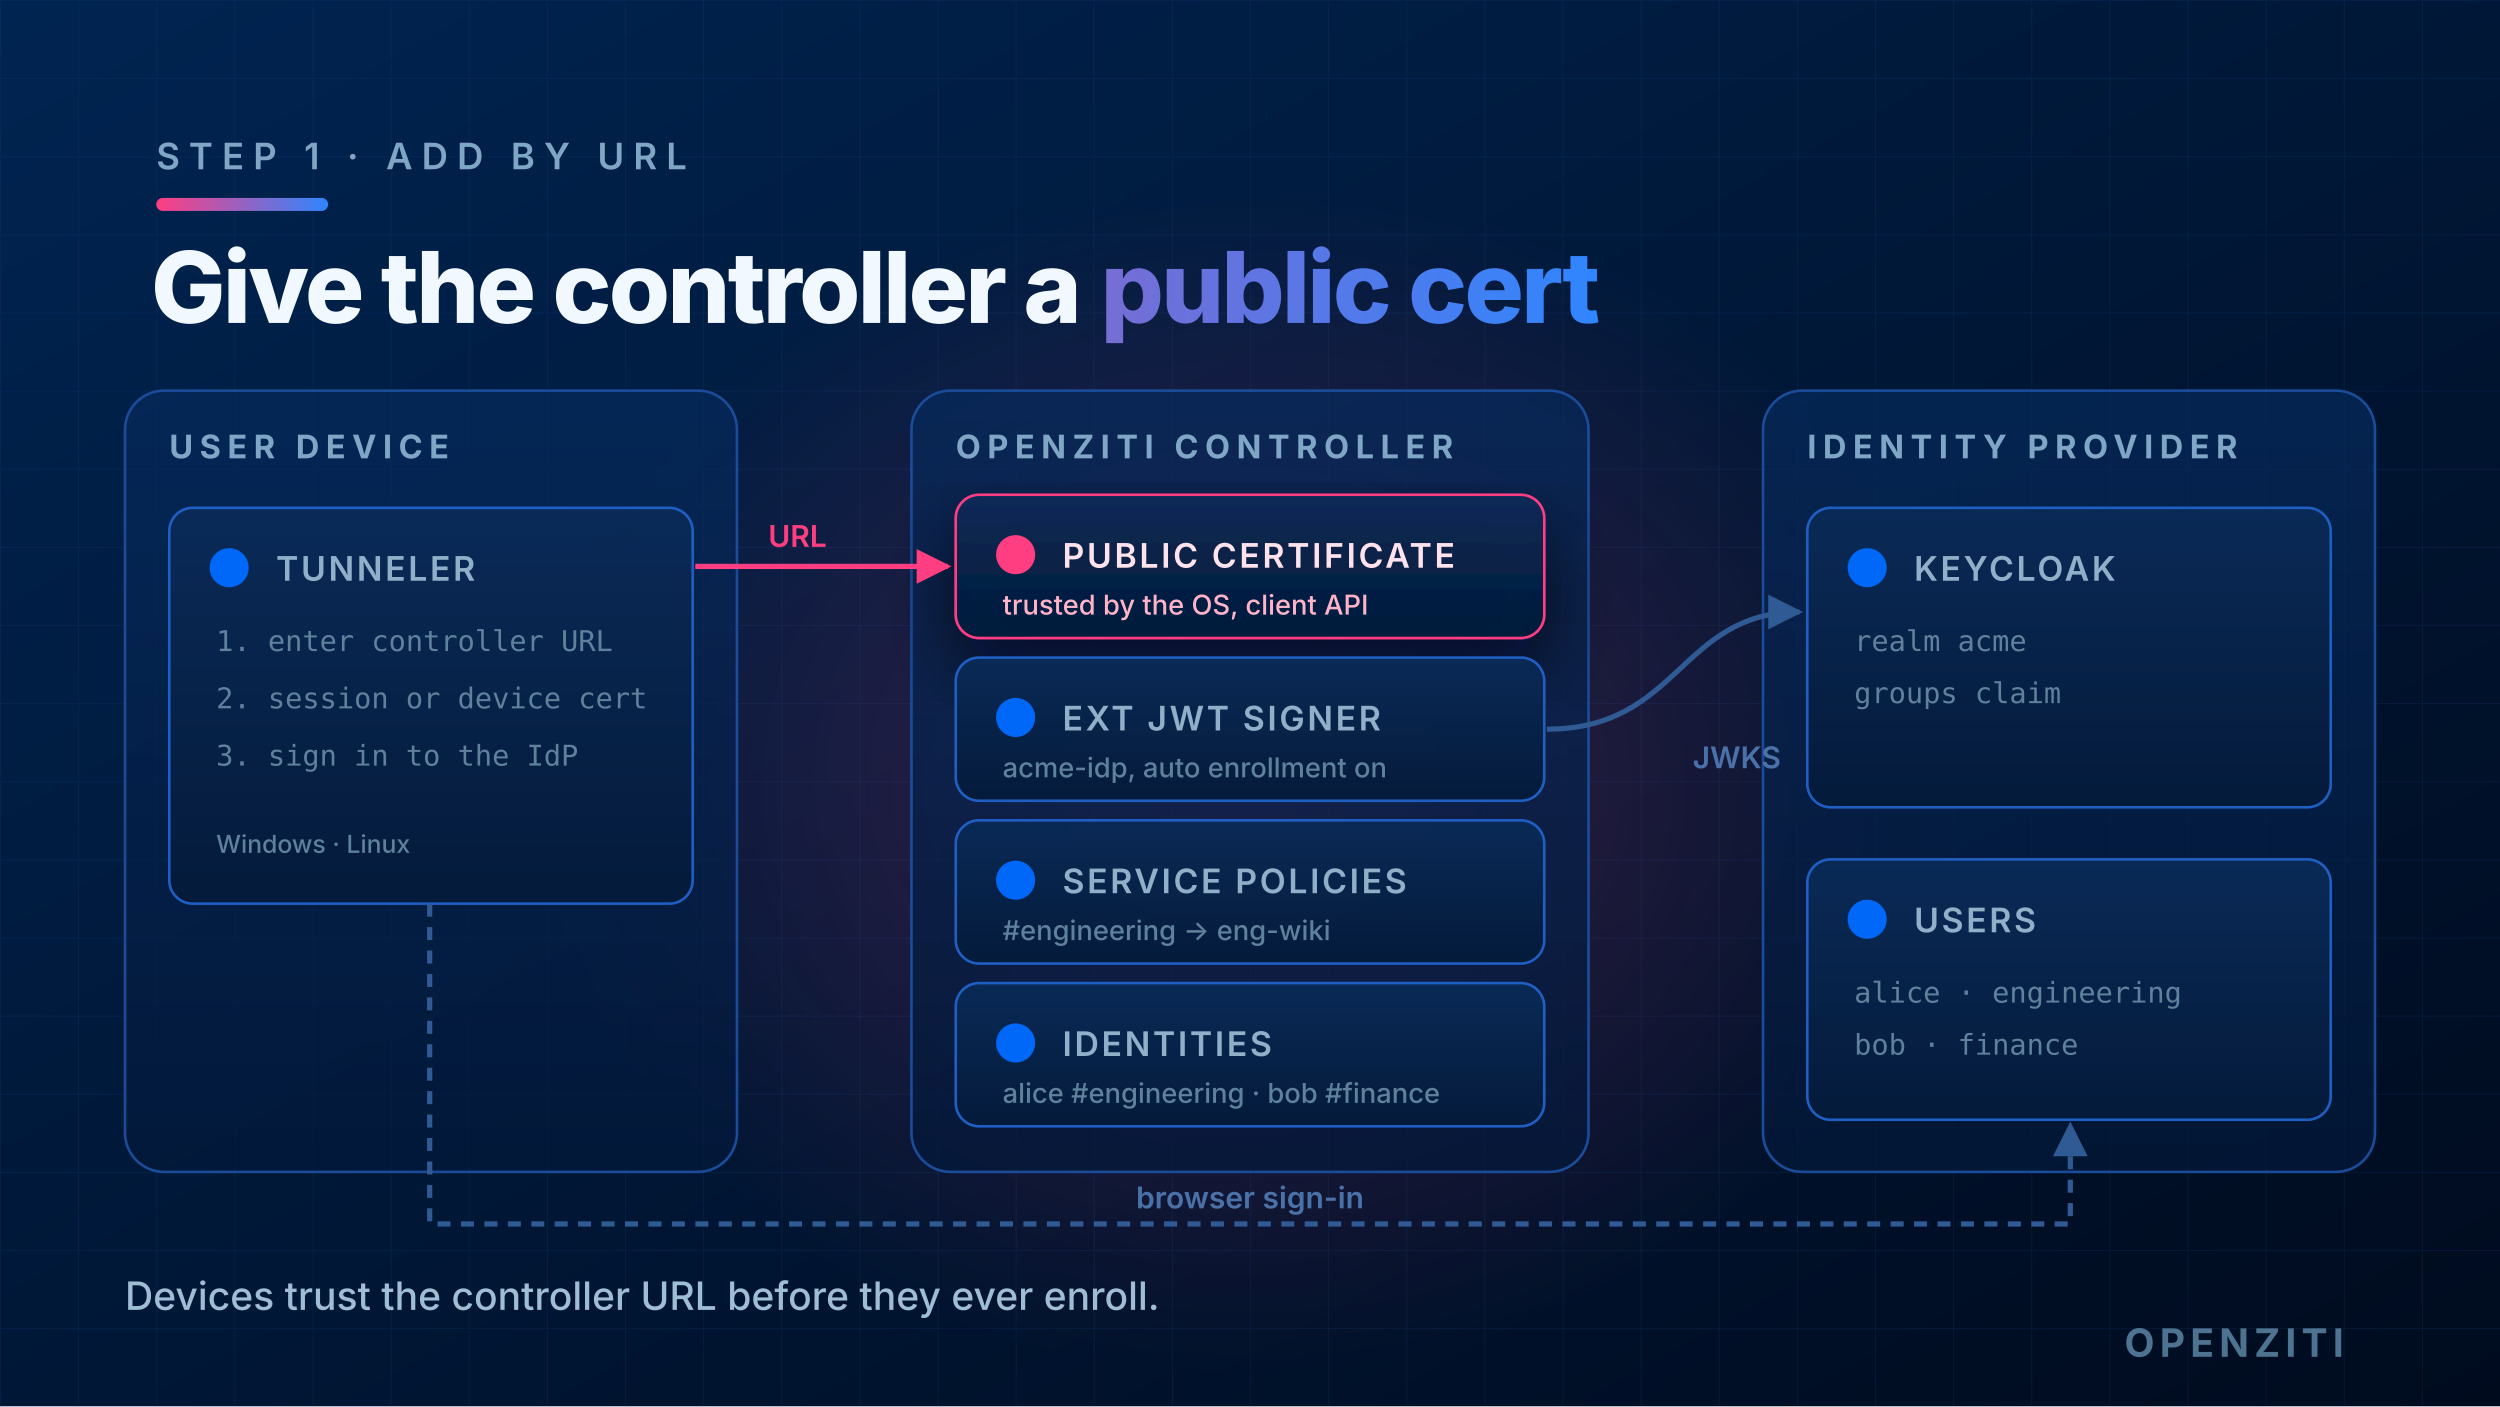
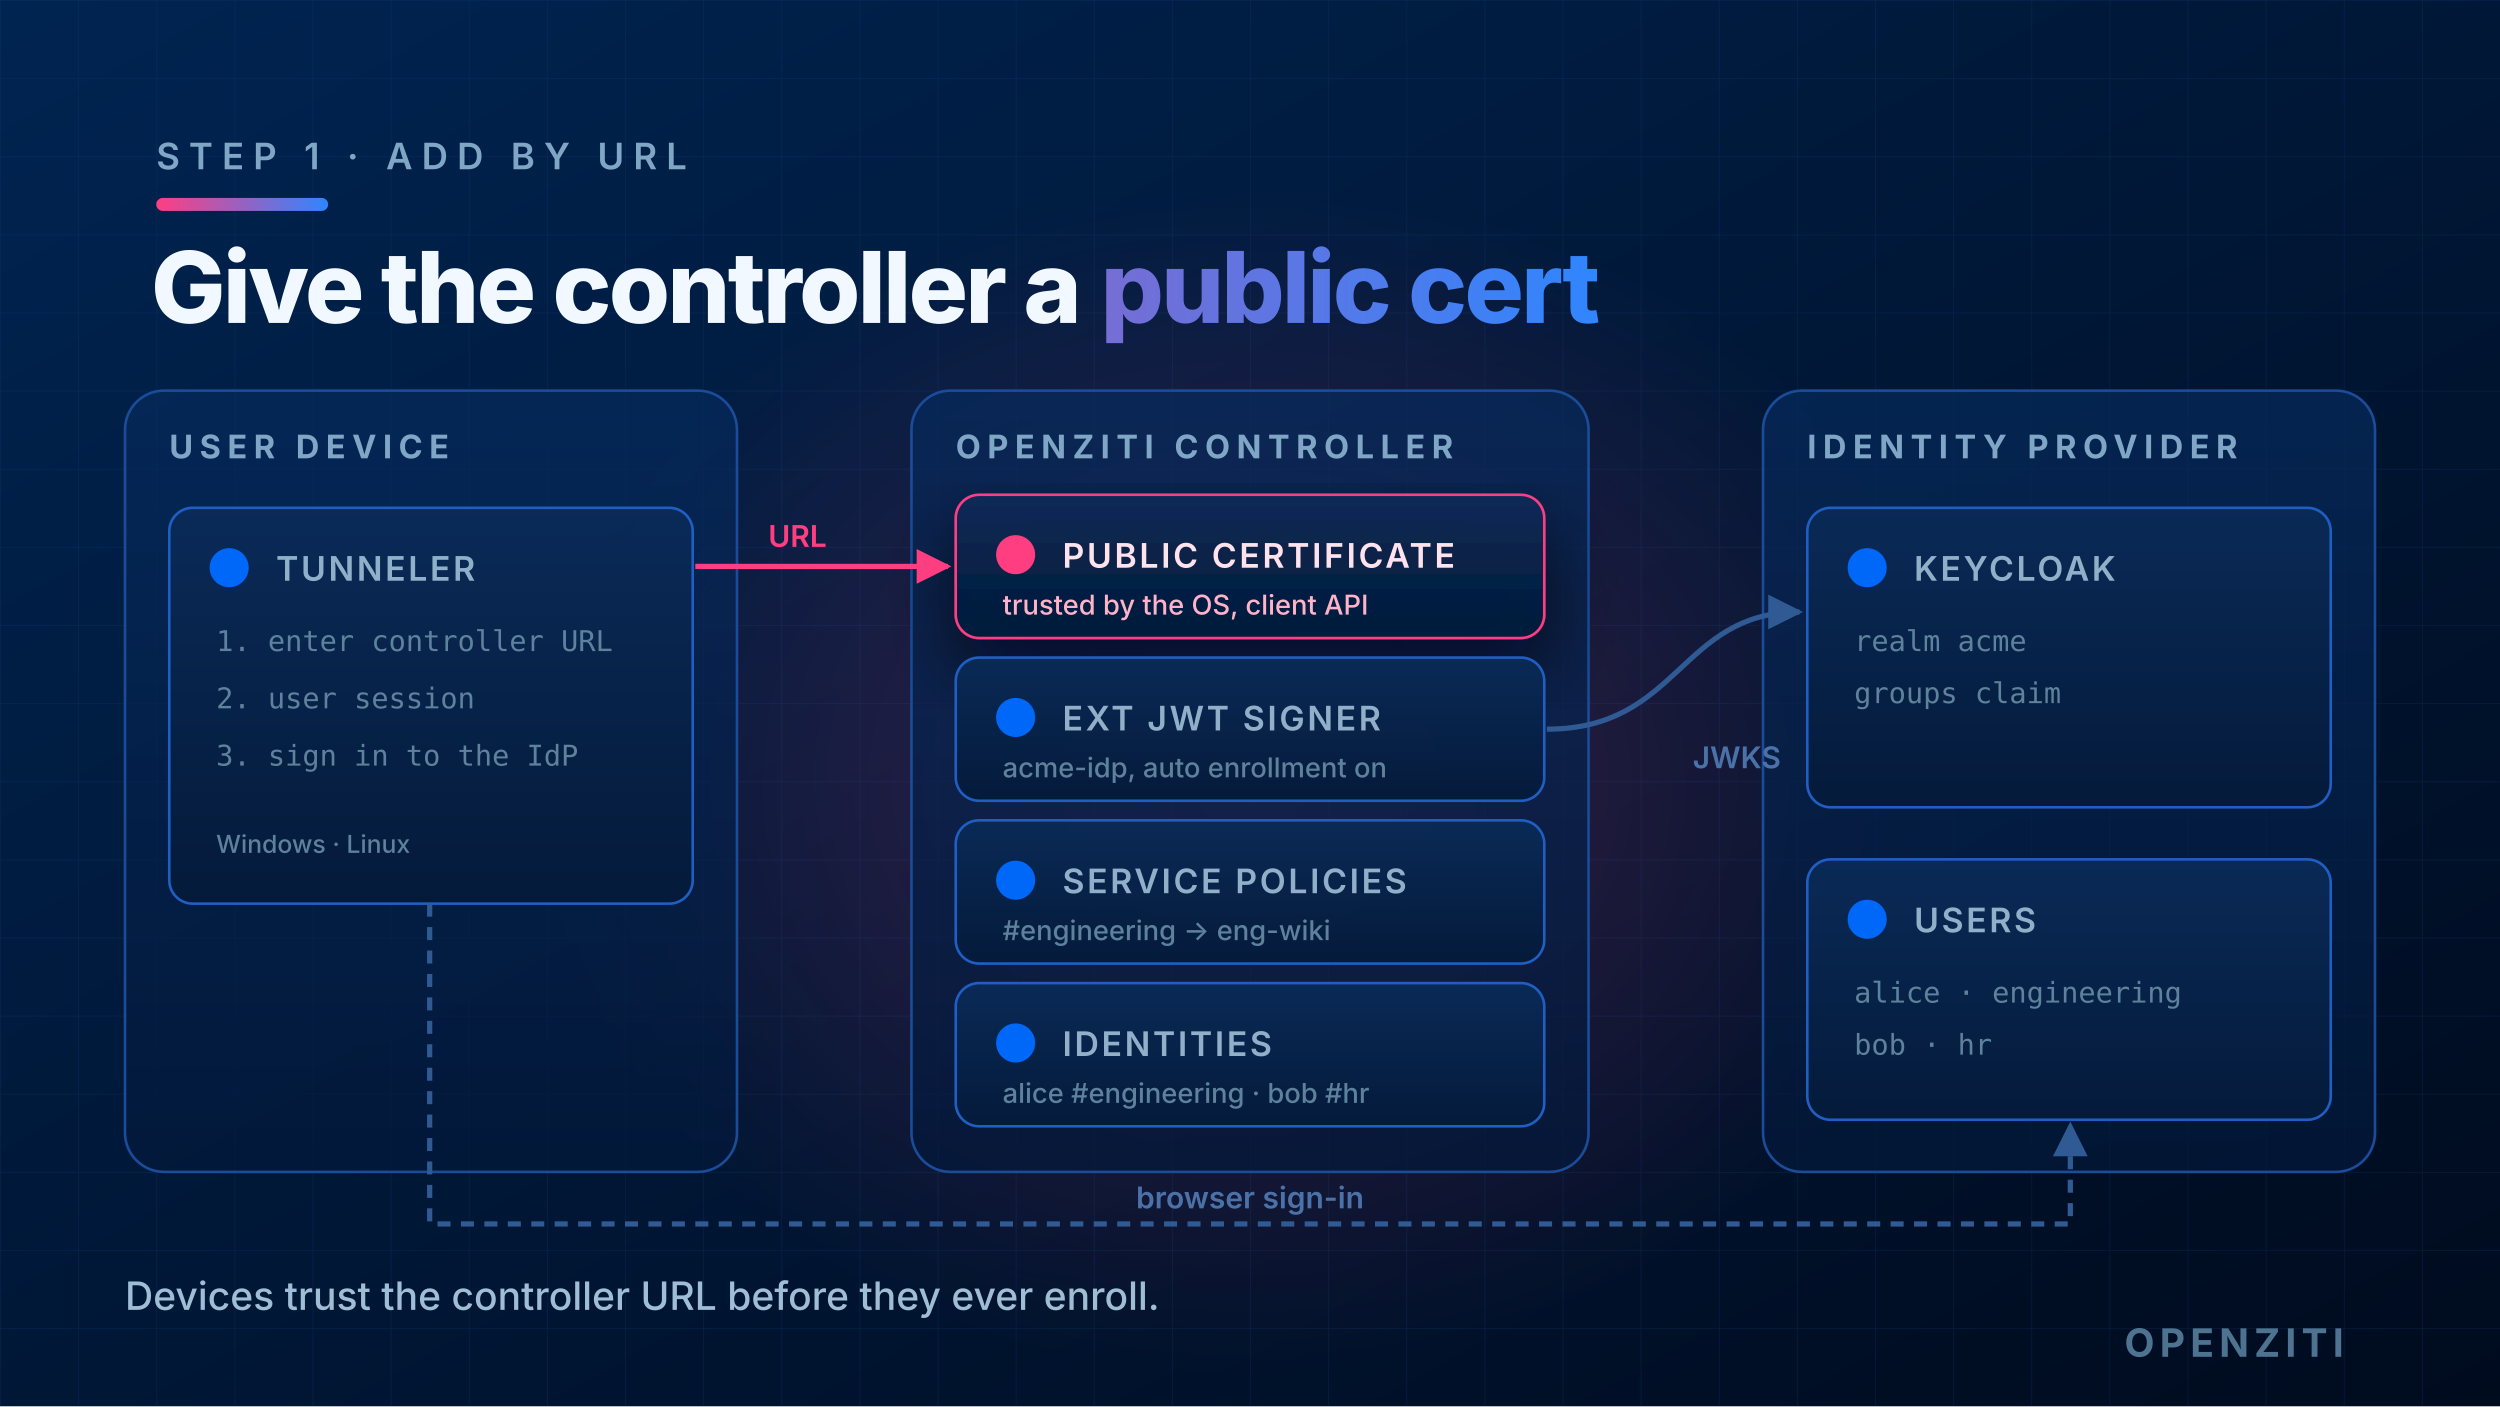
<svg xmlns="http://www.w3.org/2000/svg" width="1920" height="1080" viewBox="0 0 1920 1080" font-family="Inter, 'Segoe UI', Roboto, Helvetica, Arial, sans-serif">
  <defs>
    <linearGradient id="bg" x1="0" y1="0" x2="1" y2="1">
      <stop offset="0%" stop-color="#002451" />
      <stop offset="55%" stop-color="#001634" />
      <stop offset="100%" stop-color="#000B1E" />
    </linearGradient>
    <linearGradient id="accent" x1="0" y1="0" x2="1" y2="0">
      <stop offset="0%" stop-color="#FF3E82" />
      <stop offset="100%" stop-color="#2F86FF" />
    </linearGradient>
    <linearGradient id="cardFill" x1="0" y1="0" x2="0" y2="1">
      <stop offset="0%" stop-color="#0A2A57" stop-opacity="0.97" />
      <stop offset="100%" stop-color="#041A3A" stop-opacity="0.97" />
    </linearGradient>
    <linearGradient id="shellFill" x1="0" y1="0" x2="0" y2="1">
      <stop offset="0%" stop-color="#062A5C" stop-opacity="0.7" />
      <stop offset="100%" stop-color="#03183A" stop-opacity="0.7" />
    </linearGradient>
    <radialGradient id="glow" cx="50%" cy="50%" r="50%">
      <stop offset="0%" stop-color="#FF3E82" stop-opacity="0.22" />
      <stop offset="100%" stop-color="#FF3E82" stop-opacity="0" />
    </radialGradient>
    <pattern id="grid" width="60" height="60" patternUnits="userSpaceOnUse">
      <path d="M60 0H0V60" fill="none" stroke="#13407F" stroke-width="1" stroke-opacity="0.32" />
    </pattern>
    <filter id="lift" x="-30%" y="-30%" width="180%" height="180%">
      <feDropShadow dx="0" dy="24" stdDeviation="28" flood-color="#020609" flood-opacity="0.7" />
    </filter>
    <marker id="arrowDim" viewBox="0 0 12 12" refX="10" refY="6" markerWidth="8" markerHeight="8" orient="auto-start-reverse">
      <path d="M1 1 L11 6 L1 11 z" fill="#2F5A94" />
    </marker>
    <marker id="arrowPink" viewBox="0 0 12 12" refX="10" refY="6" markerWidth="8" markerHeight="8" orient="auto-start-reverse">
      <path d="M1 1 L11 6 L1 11 z" fill="#FF3E82" />
    </marker>
  </defs>
  <rect width="1920" height="1080" fill="url(#bg)" />
  <rect width="1920" height="1080" fill="url(#grid)" />
  <ellipse cx="960" cy="600" rx="560" ry="460" fill="url(#glow)" />
  <text x="120" y="130" fill="#7FA6C4" font-size="28" font-weight="600" letter-spacing="7">STEP 1 · ADD BY URL</text>
  <rect x="120" y="152" width="132" height="10" rx="5" fill="url(#accent)" />
  <text x="116" y="248" fill="#F2F8FF" font-size="76" font-weight="800" letter-spacing="-2">Give the controller a <tspan fill="url(#accent)">public cert</tspan>
  </text>
  <rect x="96" y="300" width="470" height="600" rx="30" fill="url(#shellFill)" stroke="#1A4C9A" stroke-width="2" />
  <text x="130" y="352" fill="#7FA6C4" font-size="25" font-weight="700" letter-spacing="5">USER DEVICE</text>
  <rect x="700" y="300" width="520" height="600" rx="30" fill="url(#shellFill)" stroke="#1A4C9A" stroke-width="2" />
  <text x="734" y="352" fill="#7FA6C4" font-size="25" font-weight="700" letter-spacing="5">OPENZITI CONTROLLER</text>
  <rect x="1354" y="300" width="470" height="600" rx="30" fill="url(#shellFill)" stroke="#1A4C9A" stroke-width="2" />
  <text x="1388" y="352" fill="#7FA6C4" font-size="25" font-weight="700" letter-spacing="5">IDENTITY PROVIDER</text>
  <g>
    <rect x="130" y="390" width="402" height="304" rx="18" fill="url(#cardFill)" stroke="#1F5FC4" stroke-width="2" />
  </g>
  <circle cx="176" cy="436" r="15" fill="#0068F9" />
  <text x="212" y="446" fill="#8FB0C8" font-size="26" font-weight="600" letter-spacing="2">TUNNELER</text>
  <text x="166" y="500" fill="#5E819C" font-size="22" font-weight="500" font-family="ui-monospace, 'JetBrains Mono', Consolas, monospace">1. enter controller URL</text>
-   <text x="166" y="544" fill="#5E819C" font-size="22" font-weight="500" font-family="ui-monospace, 'JetBrains Mono', Consolas, monospace">2. session or device cert</text>
+   <text x="166" y="544" fill="#5E819C" font-size="22" font-weight="500" font-family="ui-monospace, 'JetBrains Mono', Consolas, monospace">2. user session</text>
  <text x="166" y="588" fill="#5E819C" font-size="22" font-weight="500" font-family="ui-monospace, 'JetBrains Mono', Consolas, monospace">3. sign in to the IdP</text>
  <text x="166" y="655" fill="#5E819C" font-size="19" font-weight="500">Windows · Linux</text>
  <g filter="url(#lift)">
    <rect x="734" y="380" width="452" height="110" rx="18" fill="url(#cardFill)" stroke="#FF3E82" stroke-width="2" />
  </g>
  <circle cx="780" cy="426" r="15" fill="#FF3E82" />
  <text x="816" y="436" fill="#FFE3EC" font-size="26" font-weight="600" letter-spacing="2">PUBLIC CERTIFICATE</text>
  <text x="770" y="472" fill="#FFB3C8" font-size="21" font-weight="500">trusted by the OS, client API</text>
  <g>
    <rect x="734" y="505" width="452" height="110" rx="18" fill="url(#cardFill)" stroke="#1F5FC4" stroke-width="2" />
  </g>
  <circle cx="780" cy="551" r="15" fill="#0068F9" />
  <text x="816" y="561" fill="#8FB0C8" font-size="26" font-weight="600" letter-spacing="2">EXT JWT SIGNER</text>
  <text x="770" y="597" fill="#5E819C" font-size="21" font-weight="500">acme-idp, auto enrollment on</text>
  <g>
    <rect x="734" y="630" width="452" height="110" rx="18" fill="url(#cardFill)" stroke="#1F5FC4" stroke-width="2" />
  </g>
  <circle cx="780" cy="676" r="15" fill="#0068F9" />
  <text x="816" y="686" fill="#8FB0C8" font-size="26" font-weight="600" letter-spacing="2">SERVICE POLICIES</text>
  <text x="770" y="722" fill="#5E819C" font-size="21" font-weight="500">#engineering → eng-wiki</text>
  <g>
    <rect x="734" y="755" width="452" height="110" rx="18" fill="url(#cardFill)" stroke="#1F5FC4" stroke-width="2" />
  </g>
  <circle cx="780" cy="801" r="15" fill="#0068F9" />
  <text x="816" y="811" fill="#8FB0C8" font-size="26" font-weight="600" letter-spacing="2">IDENTITIES</text>
-   <text x="770" y="847" fill="#5E819C" font-size="21" font-weight="500">alice #engineering · bob #finance</text>
+   <text x="770" y="847" fill="#5E819C" font-size="21" font-weight="500">alice #engineering · bob #hr</text>
  <g>
    <rect x="1388" y="390" width="402" height="230" rx="18" fill="url(#cardFill)" stroke="#1F5FC4" stroke-width="2" />
  </g>
  <circle cx="1434" cy="436" r="15" fill="#0068F9" />
  <text x="1470" y="446" fill="#8FB0C8" font-size="26" font-weight="600" letter-spacing="2">KEYCLOAK</text>
  <text x="1424" y="500" fill="#5E819C" font-size="22" font-weight="500" font-family="ui-monospace, 'JetBrains Mono', Consolas, monospace">realm acme</text>
  <text x="1424" y="540" fill="#5E819C" font-size="22" font-weight="500" font-family="ui-monospace, 'JetBrains Mono', Consolas, monospace">groups claim</text>
  <g>
    <rect x="1388" y="660" width="402" height="200" rx="18" fill="url(#cardFill)" stroke="#1F5FC4" stroke-width="2" />
  </g>
  <circle cx="1434" cy="706" r="15" fill="#0068F9" />
  <text x="1470" y="716" fill="#8FB0C8" font-size="26" font-weight="600" letter-spacing="2">USERS</text>
  <text x="1424" y="770" fill="#5E819C" font-size="22" font-weight="500" font-family="ui-monospace, 'JetBrains Mono', Consolas, monospace">alice · engineering</text>
-   <text x="1424" y="810" fill="#5E819C" font-size="22" font-weight="500" font-family="ui-monospace, 'JetBrains Mono', Consolas, monospace">bob · finance</text>
+   <text x="1424" y="810" fill="#5E819C" font-size="22" font-weight="500" font-family="ui-monospace, 'JetBrains Mono', Consolas, monospace">bob · hr</text>
  <path d="M534 435 L728 435" fill="none" stroke="#FF3E82" stroke-width="4" marker-end="url(#arrowPink)" />
  <text x="590" y="420" fill="#FF3E82" font-size="23" font-weight="600" text-anchor="start">URL</text>
  <path d="M1188 560 C1290 560 1290 470 1382 470" fill="none" stroke="#2F5A94" stroke-width="4" marker-end="url(#arrowDim)" />
  <text x="1300" y="590" fill="#4A72A8" font-size="23" font-weight="600" text-anchor="start">JWKS</text>
  <path d="M330 694 L330 940 L1590 940 L1590 864" fill="none" stroke="#2F5A94" stroke-width="4" stroke-dasharray="10 8" marker-end="url(#arrowDim)" />
  <text x="960" y="928" fill="#4A72A8" font-size="23" font-weight="600" text-anchor="middle">browser sign-in</text>
  <text x="96" y="1006" fill="#9FBDD4" font-size="30" font-weight="500">Devices trust the controller URL before they ever enroll.</text>
  <text x="1800" y="1042" fill="#4E7391" font-size="30" font-weight="700" text-anchor="end" letter-spacing="4">OPENZITI</text>
</svg>
